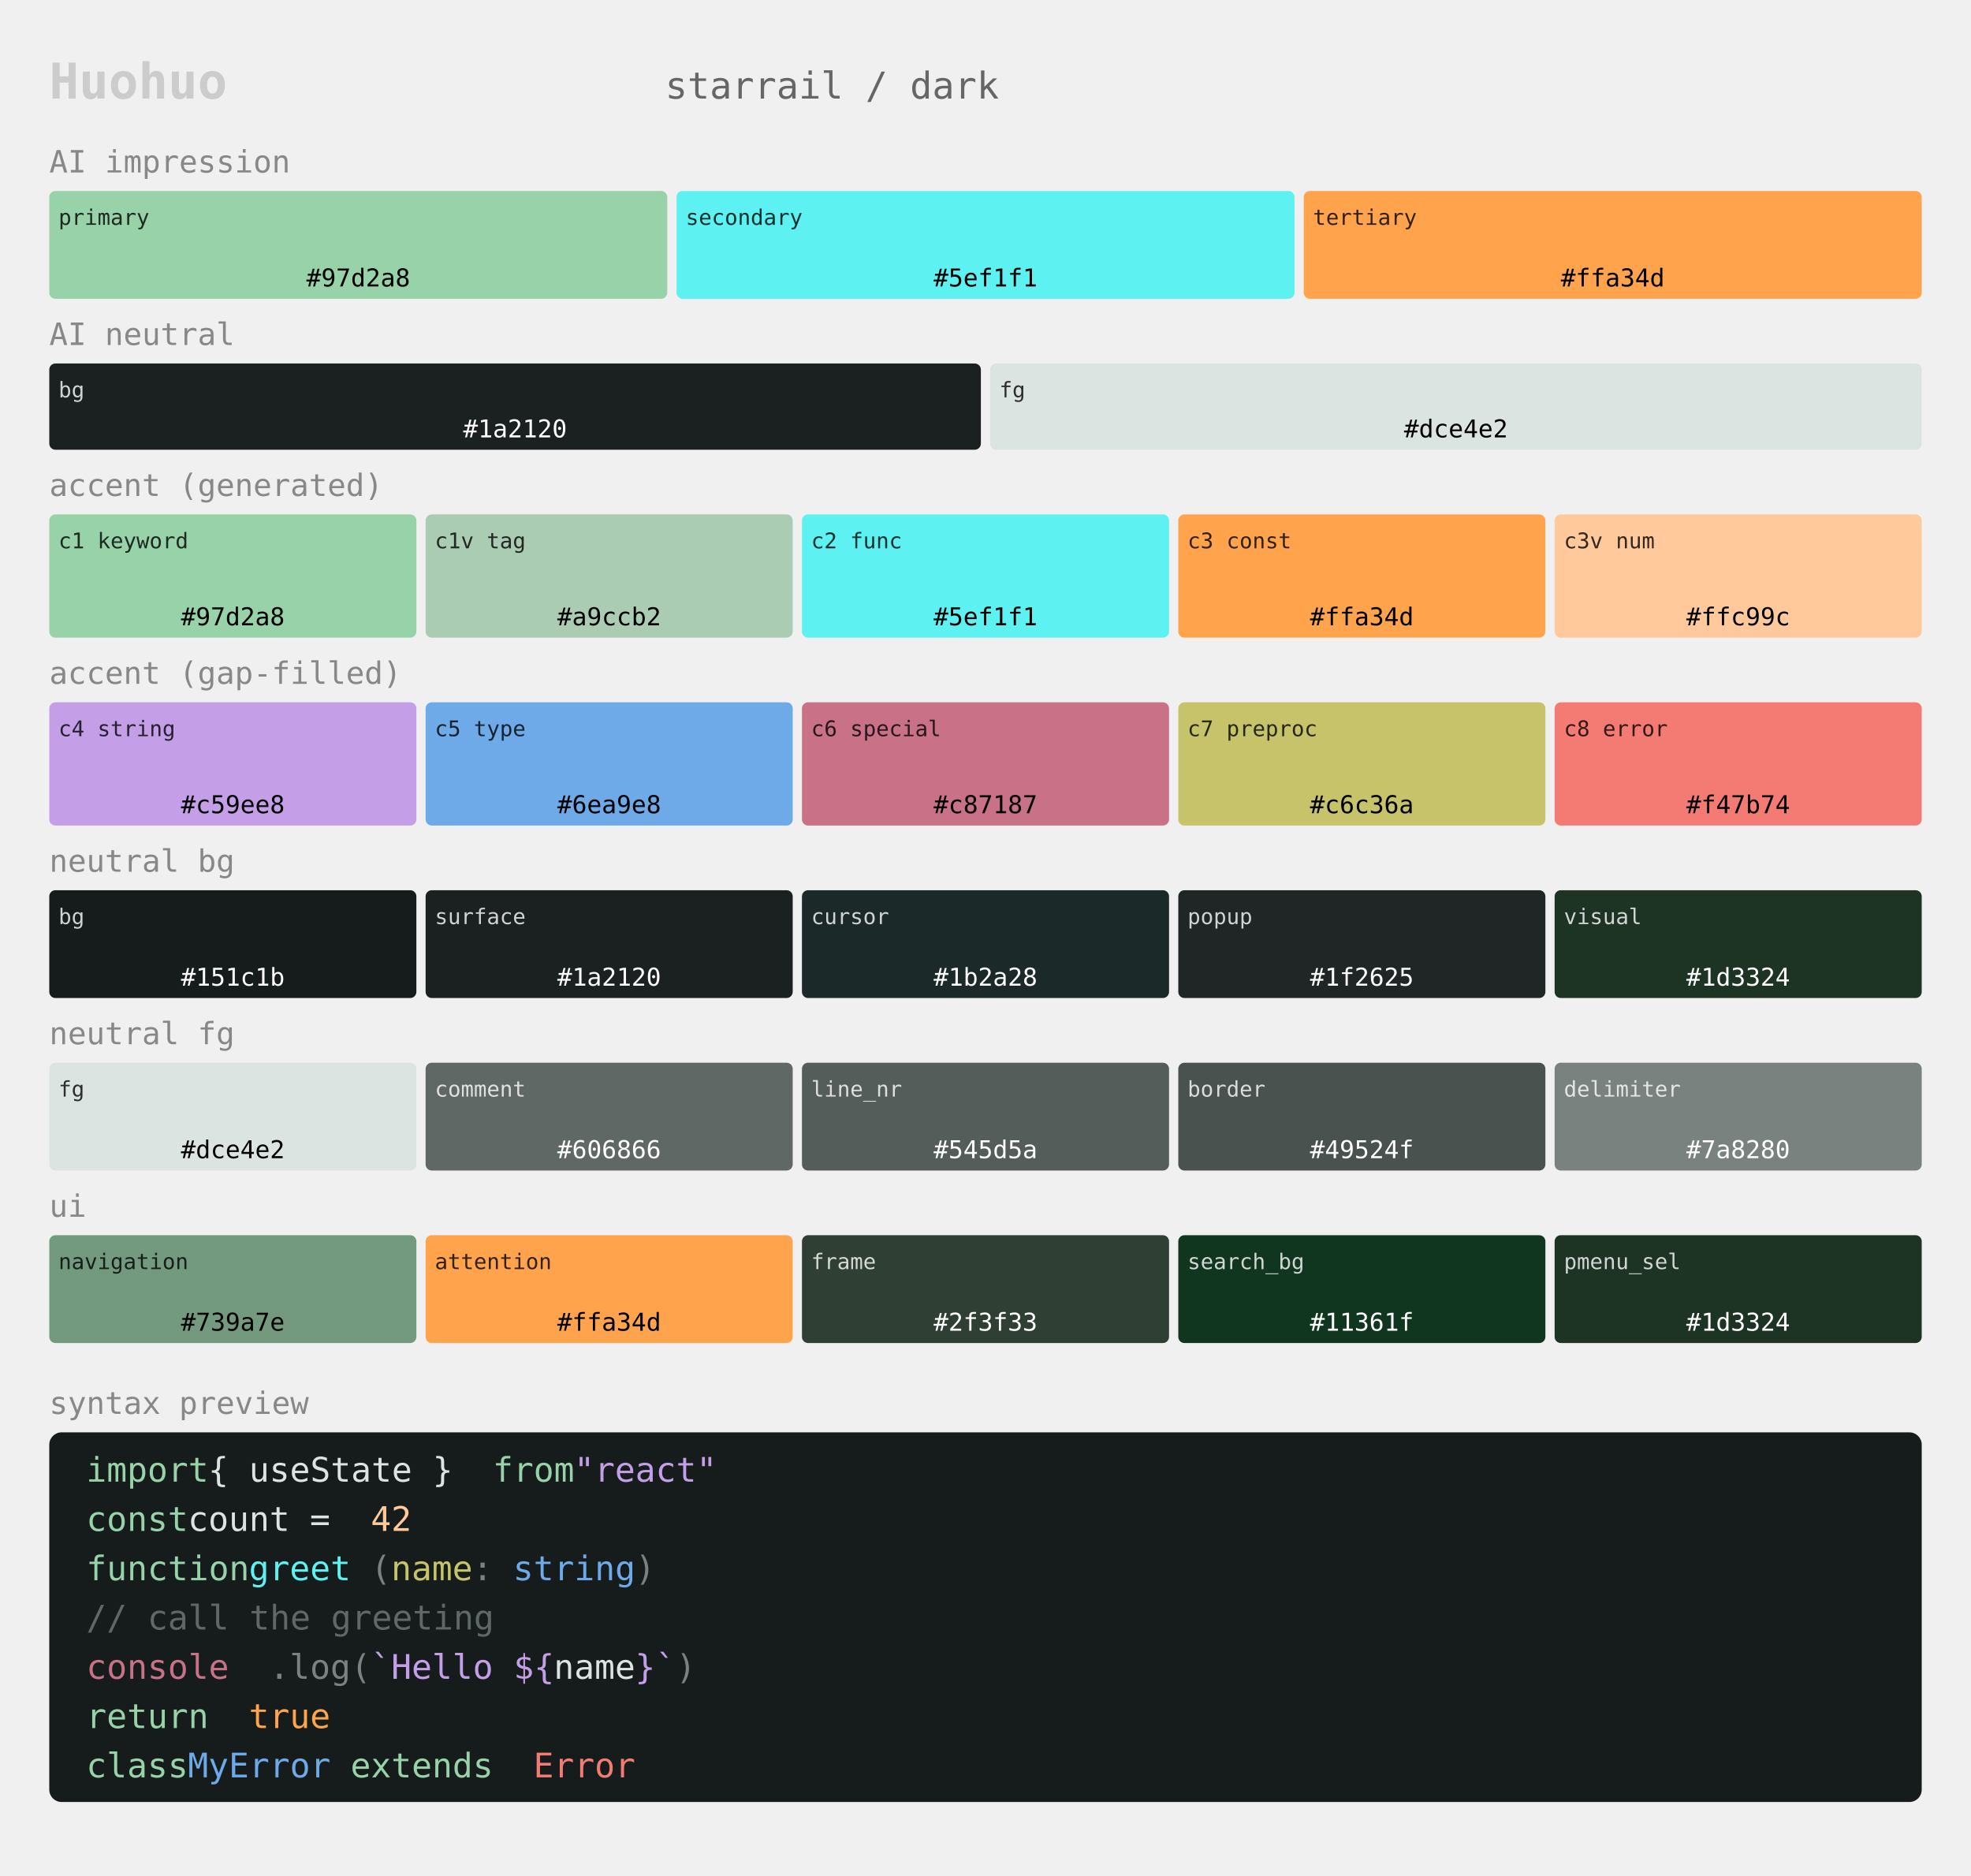
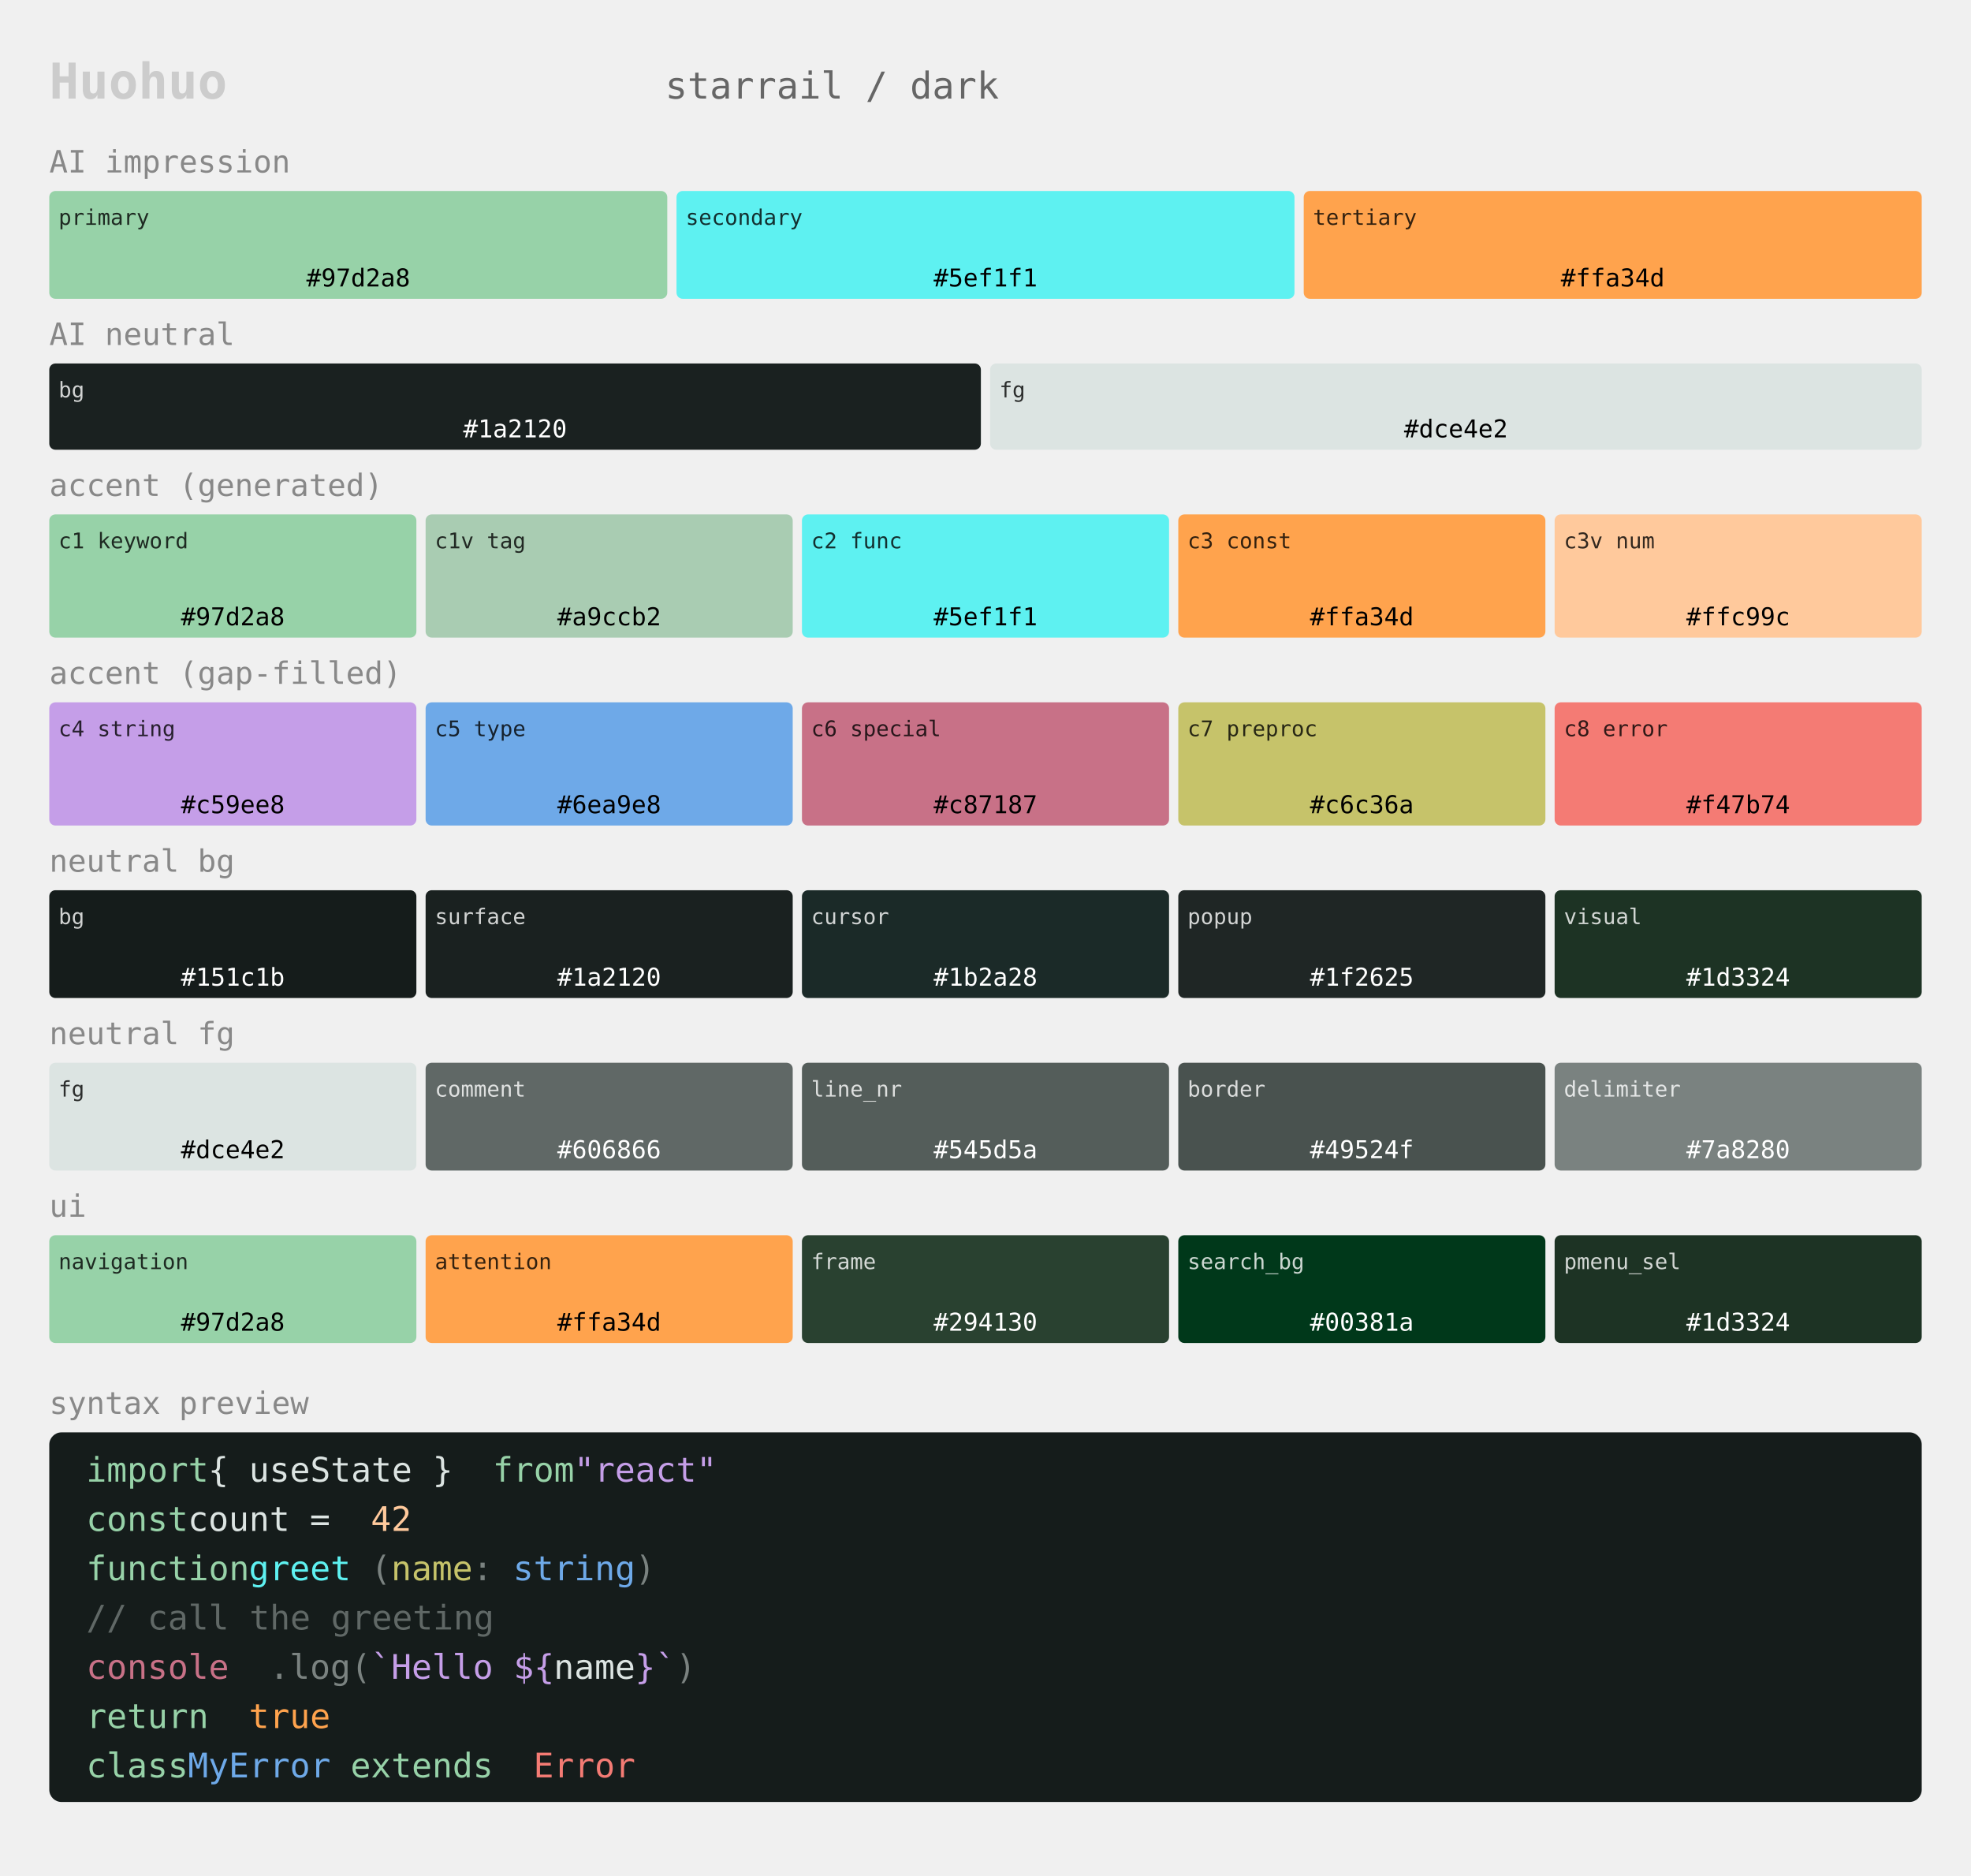
<svg xmlns="http://www.w3.org/2000/svg" width="640" height="609" style="background:#0a0a0a; font-family:ui-monospace,monospace;">
  <text x="16" y="32" fill="#ccc" font-size="16" font-weight="bold">Huohuo</text>
  <text x="216" y="32" fill="#666" font-size="12">starrail / dark</text>
  <text x="16" y="56" fill="#888" font-size="10">AI impression</text>
  <rect x="16" y="62" width="200.667" height="35" fill="#97d2a8" rx="2" />
  <text x="19" y="73" fill="#000000" font-size="7" opacity="0.8">primary</text>
  <text x="116.333" y="93" fill="#000000" font-size="8" text-anchor="middle">#97d2a8</text>
  <rect x="219.667" y="62" width="200.667" height="35" fill="#5ef1f1" rx="2" />
  <text x="222.667" y="73" fill="#000000" font-size="7" opacity="0.8">secondary</text>
  <text x="320" y="93" fill="#000000" font-size="8" text-anchor="middle">#5ef1f1</text>
  <rect x="423.333" y="62" width="200.667" height="35" fill="#ffa34d" rx="2" />
  <text x="426.333" y="73" fill="#000000" font-size="7" opacity="0.8">tertiary</text>
  <text x="523.667" y="93" fill="#000000" font-size="8" text-anchor="middle">#ffa34d</text>
  <text x="16" y="112" fill="#888" font-size="10">AI neutral</text>
  <rect x="16" y="118" width="302.5" height="28" fill="#1a2120" rx="2" />
  <text x="19" y="129" fill="#ffffff" font-size="7" opacity="0.8">bg</text>
  <text x="167.25" y="142" fill="#ffffff" font-size="8" text-anchor="middle">#1a2120</text>
  <rect x="321.5" y="118" width="302.5" height="28" fill="#dce4e2" rx="2" />
  <text x="324.5" y="129" fill="#000000" font-size="7" opacity="0.8">fg</text>
  <text x="472.75" y="142" fill="#000000" font-size="8" text-anchor="middle">#dce4e2</text>
  <text x="16" y="161" fill="#888" font-size="10">accent (generated)</text>
  <rect x="16" y="167" width="119.2" height="40" fill="#97d2a8" rx="2" />
  <text x="19" y="178" fill="#000000" font-size="7" opacity="0.8">c1 keyword</text>
  <text x="75.6" y="203" fill="#000000" font-size="8" text-anchor="middle">#97d2a8</text>
  <rect x="138.2" y="167" width="119.2" height="40" fill="#a9ccb2" rx="2" />
  <text x="141.2" y="178" fill="#000000" font-size="7" opacity="0.8">c1v tag</text>
  <text x="197.8" y="203" fill="#000000" font-size="8" text-anchor="middle">#a9ccb2</text>
  <rect x="260.4" y="167" width="119.2" height="40" fill="#5ef1f1" rx="2" />
  <text x="263.4" y="178" fill="#000000" font-size="7" opacity="0.8">c2 func</text>
  <text x="320" y="203" fill="#000000" font-size="8" text-anchor="middle">#5ef1f1</text>
  <rect x="382.6" y="167" width="119.2" height="40" fill="#ffa34d" rx="2" />
  <text x="385.6" y="178" fill="#000000" font-size="7" opacity="0.8">c3 const</text>
  <text x="442.2" y="203" fill="#000000" font-size="8" text-anchor="middle">#ffa34d</text>
  <rect x="504.8" y="167" width="119.2" height="40" fill="#ffc99c" rx="2" />
  <text x="507.8" y="178" fill="#000000" font-size="7" opacity="0.8">c3v num</text>
  <text x="564.4" y="203" fill="#000000" font-size="8" text-anchor="middle">#ffc99c</text>
  <text x="16" y="222" fill="#888" font-size="10">accent (gap-filled)</text>
  <rect x="16" y="228" width="119.2" height="40" fill="#c59ee8" rx="2" />
  <text x="19" y="239" fill="#000000" font-size="7" opacity="0.8">c4 string</text>
  <text x="75.6" y="264" fill="#000000" font-size="8" text-anchor="middle">#c59ee8</text>
  <rect x="138.2" y="228" width="119.2" height="40" fill="#6ea9e8" rx="2" />
  <text x="141.2" y="239" fill="#000000" font-size="7" opacity="0.8">c5 type</text>
  <text x="197.8" y="264" fill="#000000" font-size="8" text-anchor="middle">#6ea9e8</text>
  <rect x="260.4" y="228" width="119.2" height="40" fill="#c87187" rx="2" />
  <text x="263.4" y="239" fill="#000000" font-size="7" opacity="0.8">c6 special</text>
  <text x="320" y="264" fill="#000000" font-size="8" text-anchor="middle">#c87187</text>
  <rect x="382.6" y="228" width="119.2" height="40" fill="#c6c36a" rx="2" />
  <text x="385.6" y="239" fill="#000000" font-size="7" opacity="0.8">c7 preproc</text>
  <text x="442.2" y="264" fill="#000000" font-size="8" text-anchor="middle">#c6c36a</text>
  <rect x="504.8" y="228" width="119.2" height="40" fill="#f47b74" rx="2" />
  <text x="507.8" y="239" fill="#000000" font-size="7" opacity="0.8">c8 error</text>
  <text x="564.4" y="264" fill="#000000" font-size="8" text-anchor="middle">#f47b74</text>
  <text x="16" y="283" fill="#888" font-size="10">neutral bg</text>
  <rect x="16" y="289" width="119.2" height="35" fill="#151c1b" rx="2" />
  <text x="19" y="300" fill="#ffffff" font-size="7" opacity="0.8">bg</text>
  <text x="75.6" y="320" fill="#ffffff" font-size="8" text-anchor="middle">#151c1b</text>
  <rect x="138.2" y="289" width="119.2" height="35" fill="#1a2120" rx="2" />
  <text x="141.2" y="300" fill="#ffffff" font-size="7" opacity="0.8">surface</text>
  <text x="197.8" y="320" fill="#ffffff" font-size="8" text-anchor="middle">#1a2120</text>
  <rect x="260.4" y="289" width="119.2" height="35" fill="#1b2a28" rx="2" />
  <text x="263.4" y="300" fill="#ffffff" font-size="7" opacity="0.8">cursor</text>
  <text x="320" y="320" fill="#ffffff" font-size="8" text-anchor="middle">#1b2a28</text>
  <rect x="382.6" y="289" width="119.2" height="35" fill="#1f2625" rx="2" />
  <text x="385.6" y="300" fill="#ffffff" font-size="7" opacity="0.8">popup</text>
  <text x="442.2" y="320" fill="#ffffff" font-size="8" text-anchor="middle">#1f2625</text>
  <rect x="504.8" y="289" width="119.2" height="35" fill="#1d3324" rx="2" />
  <text x="507.8" y="300" fill="#ffffff" font-size="7" opacity="0.8">visual</text>
  <text x="564.4" y="320" fill="#ffffff" font-size="8" text-anchor="middle">#1d3324</text>
  <text x="16" y="339" fill="#888" font-size="10">neutral fg</text>
  <rect x="16" y="345" width="119.2" height="35" fill="#dce4e2" rx="2" />
  <text x="19" y="356" fill="#000000" font-size="7" opacity="0.8">fg</text>
  <text x="75.6" y="376" fill="#000000" font-size="8" text-anchor="middle">#dce4e2</text>
  <rect x="138.2" y="345" width="119.2" height="35" fill="#606866" rx="2" />
  <text x="141.2" y="356" fill="#ffffff" font-size="7" opacity="0.8">comment</text>
  <text x="197.8" y="376" fill="#ffffff" font-size="8" text-anchor="middle">#606866</text>
  <rect x="260.4" y="345" width="119.2" height="35" fill="#545d5a" rx="2" />
  <text x="263.4" y="356" fill="#ffffff" font-size="7" opacity="0.8">line_nr</text>
  <text x="320" y="376" fill="#ffffff" font-size="8" text-anchor="middle">#545d5a</text>
  <rect x="382.6" y="345" width="119.2" height="35" fill="#49524f" rx="2" />
  <text x="385.6" y="356" fill="#ffffff" font-size="7" opacity="0.8">border</text>
  <text x="442.2" y="376" fill="#ffffff" font-size="8" text-anchor="middle">#49524f</text>
  <rect x="504.8" y="345" width="119.2" height="35" fill="#7a8280" rx="2" />
  <text x="507.8" y="356" fill="#ffffff" font-size="7" opacity="0.8">delimiter</text>
  <text x="564.4" y="376" fill="#ffffff" font-size="8" text-anchor="middle">#7a8280</text>
  <text x="16" y="395" fill="#888" font-size="10">ui</text>
-   <rect x="16" y="401" width="119.2" height="35" fill="#739a7e" rx="2" />
+   <rect x="16" y="401" width="119.2" height="35" fill="#97d2a8" rx="2" />
  <text x="19" y="412" fill="#000000" font-size="7" opacity="0.8">navigation</text>
-   <text x="75.6" y="432" fill="#000000" font-size="8" text-anchor="middle">#739a7e</text>
+   <text x="75.6" y="432" fill="#000000" font-size="8" text-anchor="middle">#97d2a8</text>
  <rect x="138.2" y="401" width="119.2" height="35" fill="#ffa34d" rx="2" />
  <text x="141.2" y="412" fill="#000000" font-size="7" opacity="0.8">attention</text>
  <text x="197.8" y="432" fill="#000000" font-size="8" text-anchor="middle">#ffa34d</text>
-   <rect x="260.4" y="401" width="119.2" height="35" fill="#2f3f33" rx="2" />
+   <rect x="260.4" y="401" width="119.2" height="35" fill="#294130" rx="2" />
  <text x="263.4" y="412" fill="#ffffff" font-size="7" opacity="0.8">frame</text>
-   <text x="320" y="432" fill="#ffffff" font-size="8" text-anchor="middle">#2f3f33</text>
-   <rect x="382.6" y="401" width="119.2" height="35" fill="#11361f" rx="2" />
+   <text x="320" y="432" fill="#ffffff" font-size="8" text-anchor="middle">#294130</text>
+   <rect x="382.6" y="401" width="119.2" height="35" fill="#00381a" rx="2" />
  <text x="385.6" y="412" fill="#ffffff" font-size="7" opacity="0.8">search_bg</text>
-   <text x="442.2" y="432" fill="#ffffff" font-size="8" text-anchor="middle">#11361f</text>
+   <text x="442.2" y="432" fill="#ffffff" font-size="8" text-anchor="middle">#00381a</text>
  <rect x="504.8" y="401" width="119.2" height="35" fill="#1d3324" rx="2" />
  <text x="507.8" y="412" fill="#ffffff" font-size="7" opacity="0.8">pmenu_sel</text>
  <text x="564.4" y="432" fill="#ffffff" font-size="8" text-anchor="middle">#1d3324</text>
  <text x="16" y="459" fill="#888" font-size="10">syntax preview</text>
  <rect x="16" y="465" width="608" height="120" fill="#151c1b" rx="4" />
  <text x="28" y="481" fill="#97d2a8" font-size="11" font-family="monospace">import</text>
  <text x="67.6" y="481" fill="#dce4e2" font-size="11" font-family="monospace"> { useState } </text>
  <text x="160" y="481" fill="#97d2a8" font-size="11" font-family="monospace">from</text>
  <text x="186.4" y="481" fill="#c59ee8" font-size="11" font-family="monospace"> "react"</text>
  <text x="28" y="497" fill="#97d2a8" font-size="11" font-family="monospace">const</text>
  <text x="61" y="497" fill="#dce4e2" font-size="11" font-family="monospace"> count</text>
  <text x="100.6" y="497" fill="#dce4e2" font-size="11" font-family="monospace"> = </text>
  <text x="120.4" y="497" fill="#ffc99c" font-size="11" font-family="monospace">42</text>
  <text x="28" y="513" fill="#97d2a8" font-size="11" font-family="monospace">function</text>
  <text x="80.8" y="513" fill="#5ef1f1" font-size="11" font-family="monospace"> greet</text>
  <text x="120.4" y="513" fill="#7a8280" font-size="11" font-family="monospace">(</text>
  <text x="127" y="513" fill="#c6c36a" font-size="11" font-family="monospace">name</text>
  <text x="153.4" y="513" fill="#7a8280" font-size="11" font-family="monospace">: </text>
  <text x="166.6" y="513" fill="#6ea9e8" font-size="11" font-family="monospace">string</text>
  <text x="206.2" y="513" fill="#7a8280" font-size="11" font-family="monospace">)</text>
  <text x="28" y="529" fill="#606866" font-size="11" font-family="monospace">  // call the greeting</text>
  <text x="28" y="545" fill="#c87187" font-size="11" font-family="monospace">  console</text>
  <text x="87.4" y="545" fill="#7a8280" font-size="11" font-family="monospace">.log(</text>
  <text x="120.4" y="545" fill="#c59ee8" font-size="11" font-family="monospace">`Hello ${</text>
  <text x="179.8" y="545" fill="#dce4e2" font-size="11" font-family="monospace">name</text>
  <text x="206.2" y="545" fill="#c59ee8" font-size="11" font-family="monospace">}`</text>
  <text x="219.4" y="545" fill="#7a8280" font-size="11" font-family="monospace">)</text>
  <text x="28" y="561" fill="#97d2a8" font-size="11" font-family="monospace">  return</text>
  <text x="80.8" y="561" fill="#ffa34d" font-size="11" font-family="monospace"> true</text>
  <text x="28" y="577" fill="#97d2a8" font-size="11" font-family="monospace">class</text>
  <text x="61" y="577" fill="#6ea9e8" font-size="11" font-family="monospace"> MyError</text>
  <text x="113.8" y="577" fill="#97d2a8" font-size="11" font-family="monospace"> extends </text>
  <text x="173.2" y="577" fill="#f47b74" font-size="11" font-family="monospace">Error</text>
</svg>
